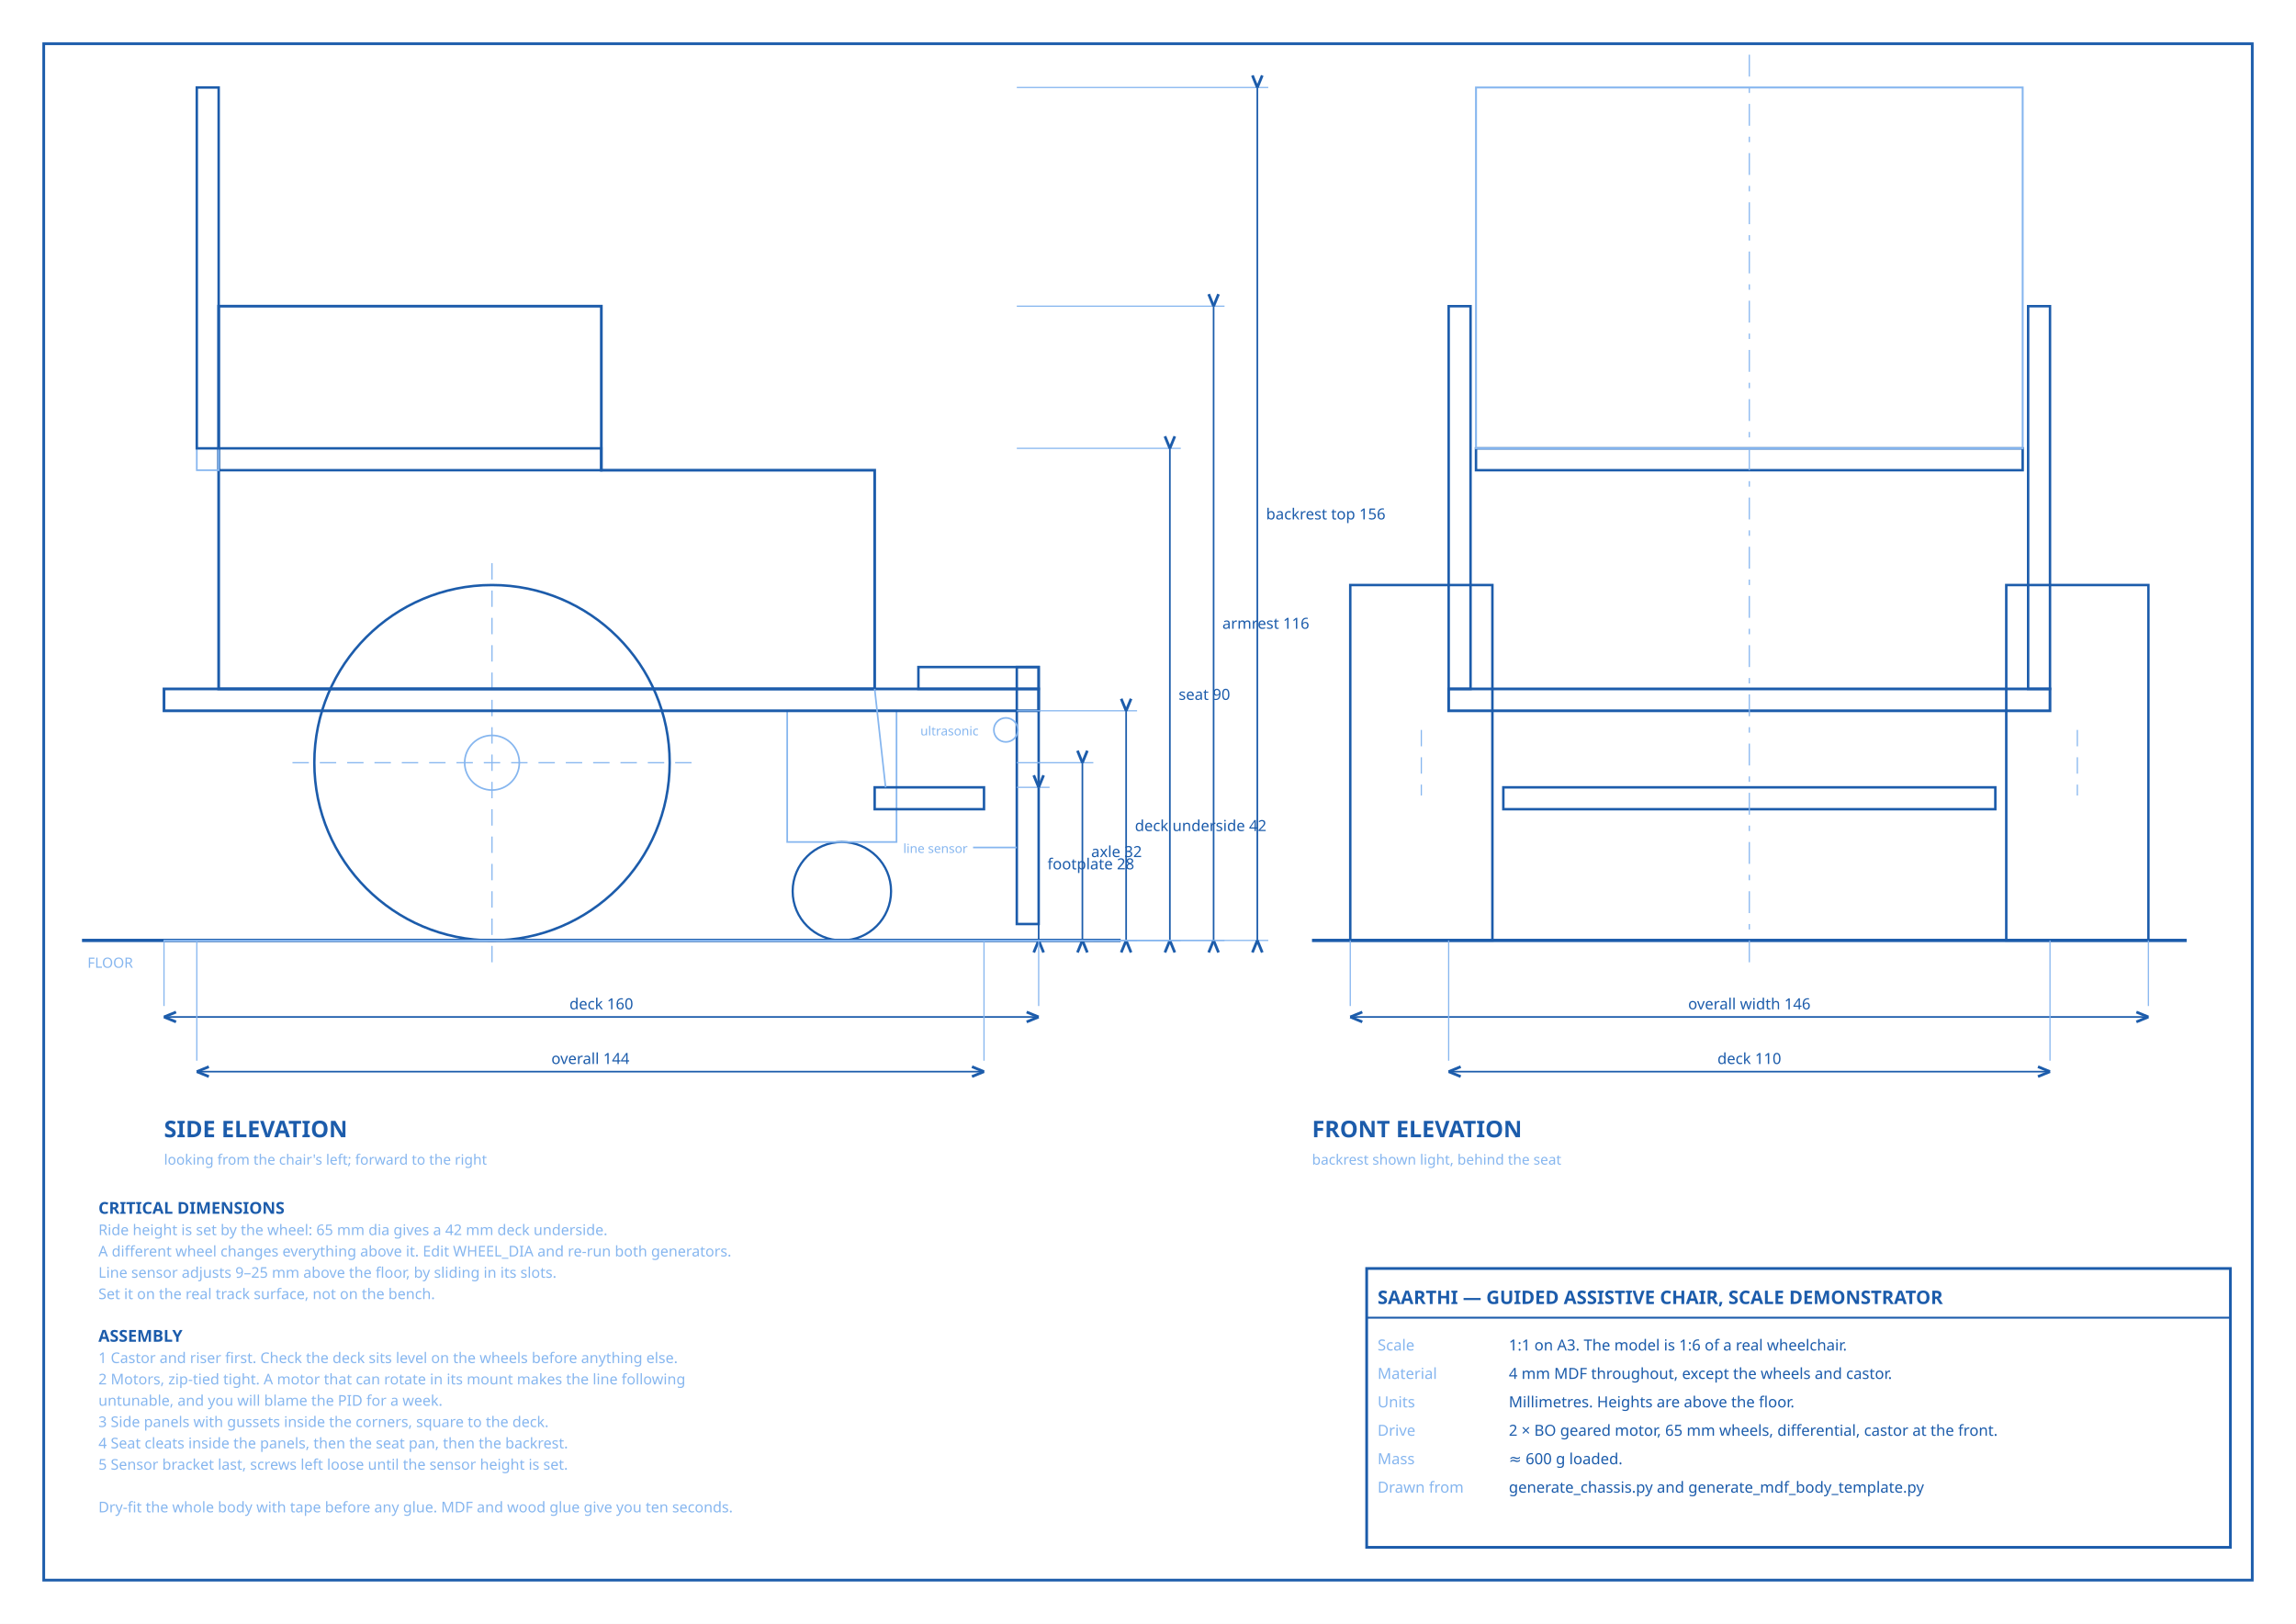
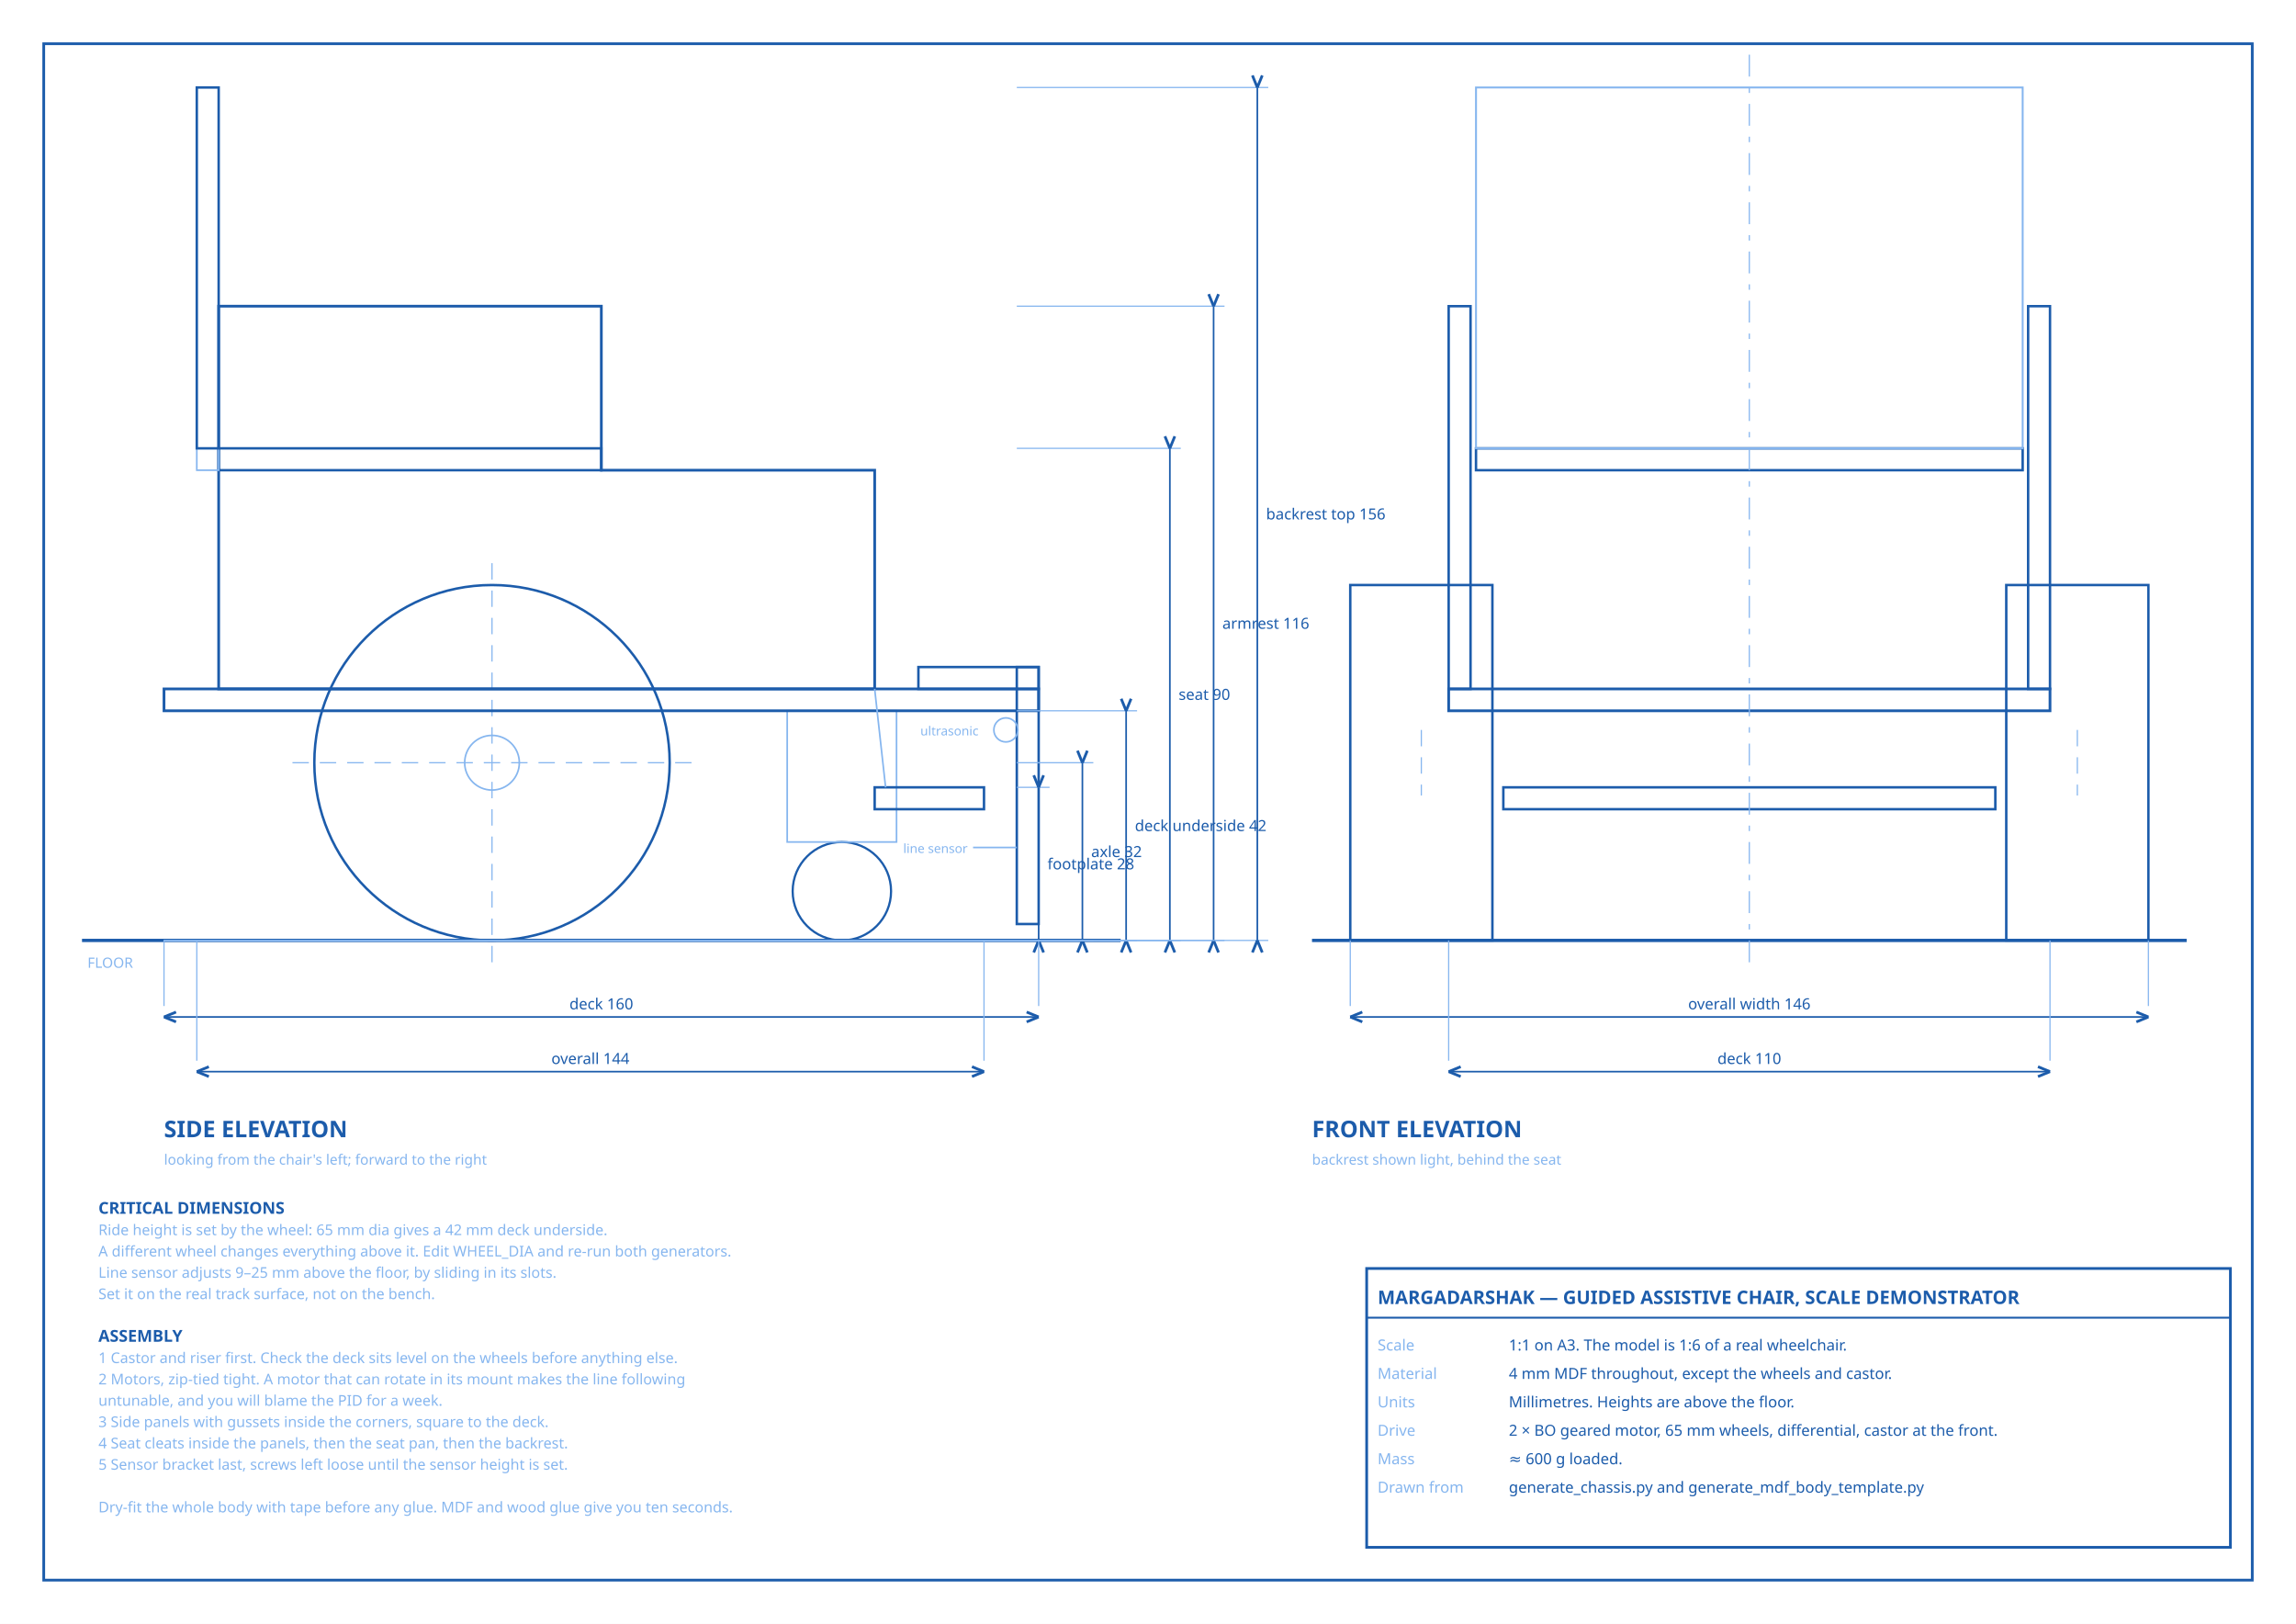
<svg xmlns="http://www.w3.org/2000/svg" width="420.0mm" height="297.0mm" viewBox="0 0 420.0 297.0">
  <rect width="420.0" height="297.0" fill="white" />
  <rect x="8.00" y="8.00" width="404.00" height="281.00" fill="none" stroke="#1c5cab" stroke-width="0.5" />
  <path d="M15.00,172.00 L205.00,172.00" stroke="#1c5cab" stroke-width="0.6" fill="none" />
  <text x="16.00" y="177.00" font-family="sans-serif" font-size="2.6" fill="#86b6ef" text-anchor="start" font-weight="normal">FLOOR</text>
  <circle cx="90.00" cy="139.50" r="32.50" fill="none" stroke="#1c5cab" stroke-width="0.45" />
  <circle cx="90.00" cy="139.50" r="5.00" fill="none" stroke="#86b6ef" stroke-width="0.3" />
  <path d="M53.50,139.50 L126.50,139.50" stroke="#86b6ef" stroke-width="0.22" fill="none" stroke-dasharray="3,2" />
  <path d="M90.00,103.00 L90.00,176.00" stroke="#86b6ef" stroke-width="0.22" fill="none" stroke-dasharray="3,2" />
  <circle cx="154.00" cy="163.00" r="9.00" fill="none" stroke="#1c5cab" stroke-width="0.4" />
  <rect x="144.00" y="130.00" width="20.00" height="24.00" fill="none" stroke="#86b6ef" stroke-width="0.3" />
  <rect x="30.00" y="126.00" width="160.00" height="4.00" fill="none" stroke="#1c5cab" stroke-width="0.5" />
  <path d="M40.00,126.00 L40.00,56.00 L110.00,56.00 L110.00,86.00 L160.00,86.00 L160.00,126.00 Z" fill="none" stroke="#1c5cab" stroke-width="0.5" />
  <rect x="40.00" y="82.00" width="70.00" height="4.00" fill="none" stroke="#1c5cab" stroke-width="0.45" />
  <rect x="36.00" y="82.00" width="4.00" height="4.00" fill="none" stroke="#86b6ef" stroke-width="0.3" />
  <rect x="36.00" y="16.00" width="4.00" height="66.00" fill="none" stroke="#1c5cab" stroke-width="0.45" />
  <rect x="160.00" y="144.00" width="20.00" height="4.00" fill="none" stroke="#1c5cab" stroke-width="0.45" />
  <path d="M160.00,126.00 L162.00,144.00" stroke="#86b6ef" stroke-width="0.3" fill="none" />
  <rect x="168.00" y="122.00" width="22.00" height="4.00" fill="none" stroke="#1c5cab" stroke-width="0.45" />
  <rect x="186.00" y="122.00" width="4.00" height="47.00" fill="none" stroke="#1c5cab" stroke-width="0.45" />
  <circle cx="184.00" cy="133.50" r="2.20" fill="none" stroke="#86b6ef" stroke-width="0.3" />
  <text x="179.00" y="134.50" font-family="sans-serif" font-size="2.3" fill="#86b6ef" text-anchor="end" font-weight="normal">ultrasonic</text>
  <path d="M178.00,155.00 L186.00,155.00" stroke="#86b6ef" stroke-width="0.3" fill="none" />
  <text x="177.00" y="156.00" font-family="sans-serif" font-size="2.3" fill="#86b6ef" text-anchor="end" font-weight="normal">line sensor</text>
  <path d="M30.00,172.00 L192.00,172.00" stroke="#86b6ef" stroke-width="0.22" fill="none" />
  <path d="M186.00,144.00 L192.00,144.00" stroke="#86b6ef" stroke-width="0.22" fill="none" />
  <path d="M190.00,172.00 L190.00,144.00" stroke="#1c5cab" stroke-width="0.3" fill="none" />
  <path d="M190.00,172.00 L189.10,174.20" stroke="#1c5cab" stroke-width="0.5" fill="none" />
  <path d="M190.00,172.00 L190.90,174.20" stroke="#1c5cab" stroke-width="0.5" fill="none" />
  <path d="M190.00,144.00 L190.90,141.80" stroke="#1c5cab" stroke-width="0.5" fill="none" />
  <path d="M190.00,144.00 L189.10,141.80" stroke="#1c5cab" stroke-width="0.5" fill="none" />
  <text x="191.60" y="159.00" font-family="sans-serif" font-size="2.8" fill="#1c5cab" text-anchor="start" font-weight="normal">footplate 28</text>
  <path d="M30.00,172.00 L200.00,172.00" stroke="#86b6ef" stroke-width="0.22" fill="none" />
  <path d="M186.00,139.50 L200.00,139.50" stroke="#86b6ef" stroke-width="0.22" fill="none" />
  <path d="M198.00,172.00 L198.00,139.50" stroke="#1c5cab" stroke-width="0.3" fill="none" />
  <path d="M198.00,172.00 L197.10,174.20" stroke="#1c5cab" stroke-width="0.5" fill="none" />
  <path d="M198.00,172.00 L198.90,174.20" stroke="#1c5cab" stroke-width="0.5" fill="none" />
  <path d="M198.00,139.50 L198.90,137.30" stroke="#1c5cab" stroke-width="0.5" fill="none" />
  <path d="M198.00,139.50 L197.10,137.30" stroke="#1c5cab" stroke-width="0.5" fill="none" />
  <text x="199.60" y="156.75" font-family="sans-serif" font-size="2.8" fill="#1c5cab" text-anchor="start" font-weight="normal">axle 32</text>
  <path d="M30.00,172.00 L208.00,172.00" stroke="#86b6ef" stroke-width="0.22" fill="none" />
  <path d="M186.00,130.00 L208.00,130.00" stroke="#86b6ef" stroke-width="0.22" fill="none" />
  <path d="M206.00,172.00 L206.00,130.00" stroke="#1c5cab" stroke-width="0.3" fill="none" />
  <path d="M206.00,172.00 L205.10,174.20" stroke="#1c5cab" stroke-width="0.5" fill="none" />
  <path d="M206.00,172.00 L206.90,174.20" stroke="#1c5cab" stroke-width="0.5" fill="none" />
  <path d="M206.00,130.00 L206.90,127.80" stroke="#1c5cab" stroke-width="0.5" fill="none" />
  <path d="M206.00,130.00 L205.10,127.80" stroke="#1c5cab" stroke-width="0.5" fill="none" />
  <text x="207.60" y="152.00" font-family="sans-serif" font-size="2.8" fill="#1c5cab" text-anchor="start" font-weight="normal">deck underside 42</text>
  <path d="M30.00,172.00 L216.00,172.00" stroke="#86b6ef" stroke-width="0.22" fill="none" />
  <path d="M186.00,82.00 L216.00,82.00" stroke="#86b6ef" stroke-width="0.22" fill="none" />
  <path d="M214.00,172.00 L214.00,82.00" stroke="#1c5cab" stroke-width="0.3" fill="none" />
  <path d="M214.00,172.00 L213.10,174.20" stroke="#1c5cab" stroke-width="0.5" fill="none" />
  <path d="M214.00,172.00 L214.90,174.20" stroke="#1c5cab" stroke-width="0.5" fill="none" />
  <path d="M214.00,82.00 L214.90,79.80" stroke="#1c5cab" stroke-width="0.5" fill="none" />
  <path d="M214.00,82.00 L213.10,79.80" stroke="#1c5cab" stroke-width="0.5" fill="none" />
  <text x="215.60" y="128.00" font-family="sans-serif" font-size="2.8" fill="#1c5cab" text-anchor="start" font-weight="normal">seat 90</text>
  <path d="M30.00,172.00 L224.00,172.00" stroke="#86b6ef" stroke-width="0.22" fill="none" />
  <path d="M186.00,56.00 L224.00,56.00" stroke="#86b6ef" stroke-width="0.22" fill="none" />
  <path d="M222.00,172.00 L222.00,56.00" stroke="#1c5cab" stroke-width="0.3" fill="none" />
  <path d="M222.00,172.00 L221.10,174.20" stroke="#1c5cab" stroke-width="0.5" fill="none" />
  <path d="M222.00,172.00 L222.90,174.20" stroke="#1c5cab" stroke-width="0.5" fill="none" />
  <path d="M222.00,56.00 L222.90,53.80" stroke="#1c5cab" stroke-width="0.5" fill="none" />
  <path d="M222.00,56.00 L221.10,53.80" stroke="#1c5cab" stroke-width="0.5" fill="none" />
  <text x="223.60" y="115.00" font-family="sans-serif" font-size="2.8" fill="#1c5cab" text-anchor="start" font-weight="normal">armrest 116</text>
  <path d="M30.00,172.00 L232.00,172.00" stroke="#86b6ef" stroke-width="0.22" fill="none" />
  <path d="M186.00,16.00 L232.00,16.00" stroke="#86b6ef" stroke-width="0.22" fill="none" />
  <path d="M230.00,172.00 L230.00,16.00" stroke="#1c5cab" stroke-width="0.3" fill="none" />
  <path d="M230.00,172.00 L229.10,174.20" stroke="#1c5cab" stroke-width="0.5" fill="none" />
  <path d="M230.00,172.00 L230.90,174.20" stroke="#1c5cab" stroke-width="0.5" fill="none" />
  <path d="M230.00,16.00 L230.90,13.80" stroke="#1c5cab" stroke-width="0.5" fill="none" />
  <path d="M230.00,16.00 L229.10,13.80" stroke="#1c5cab" stroke-width="0.5" fill="none" />
  <text x="231.60" y="95.00" font-family="sans-serif" font-size="2.8" fill="#1c5cab" text-anchor="start" font-weight="normal">backrest top 156</text>
  <path d="M30.00,172.00 L30.00,184.00" stroke="#86b6ef" stroke-width="0.22" fill="none" />
  <path d="M190.00,172.00 L190.00,184.00" stroke="#86b6ef" stroke-width="0.22" fill="none" />
  <path d="M30.00,186.00 L190.00,186.00" stroke="#1c5cab" stroke-width="0.3" fill="none" />
  <path d="M30.00,186.00 L32.20,186.90" stroke="#1c5cab" stroke-width="0.5" fill="none" />
  <path d="M30.00,186.00 L32.20,185.10" stroke="#1c5cab" stroke-width="0.5" fill="none" />
  <path d="M190.00,186.00 L187.80,185.10" stroke="#1c5cab" stroke-width="0.5" fill="none" />
  <path d="M190.00,186.00 L187.80,186.90" stroke="#1c5cab" stroke-width="0.5" fill="none" />
  <text x="110.00" y="184.60" font-family="sans-serif" font-size="2.8" fill="#1c5cab" text-anchor="middle" font-weight="normal">deck 160</text>
  <path d="M36.00,172.00 L36.00,194.00" stroke="#86b6ef" stroke-width="0.22" fill="none" />
  <path d="M180.00,172.00 L180.00,194.00" stroke="#86b6ef" stroke-width="0.22" fill="none" />
  <path d="M36.00,196.00 L180.00,196.00" stroke="#1c5cab" stroke-width="0.3" fill="none" />
  <path d="M36.00,196.00 L38.20,196.90" stroke="#1c5cab" stroke-width="0.5" fill="none" />
  <path d="M36.00,196.00 L38.20,195.10" stroke="#1c5cab" stroke-width="0.5" fill="none" />
  <path d="M180.00,196.00 L177.80,195.10" stroke="#1c5cab" stroke-width="0.5" fill="none" />
  <path d="M180.00,196.00 L177.80,196.90" stroke="#1c5cab" stroke-width="0.5" fill="none" />
  <text x="108.00" y="194.60" font-family="sans-serif" font-size="2.8" fill="#1c5cab" text-anchor="middle" font-weight="normal">overall 144</text>
  <text x="30.00" y="208.00" font-family="sans-serif" font-size="4.2" fill="#1c5cab" text-anchor="start" font-weight="bold">SIDE ELEVATION</text>
  <text x="30.00" y="213.00" font-family="sans-serif" font-size="2.6" fill="#86b6ef" text-anchor="start" font-weight="normal">looking from the chair's left; forward to the right</text>
  <path d="M240.00,172.00 L400.00,172.00" stroke="#1c5cab" stroke-width="0.6" fill="none" />
  <rect x="247.00" y="107.00" width="26.00" height="65.00" fill="none" stroke="#1c5cab" stroke-width="0.45" />
  <path d="M260.00,133.50 L260.00,145.50" stroke="#86b6ef" stroke-width="0.22" fill="none" stroke-dasharray="3,2" />
  <rect x="367.00" y="107.00" width="26.00" height="65.00" fill="none" stroke="#1c5cab" stroke-width="0.45" />
  <path d="M380.00,133.50 L380.00,145.50" stroke="#86b6ef" stroke-width="0.22" fill="none" stroke-dasharray="3,2" />
  <rect x="265.00" y="126.00" width="110.00" height="4.00" fill="none" stroke="#1c5cab" stroke-width="0.5" />
  <rect x="265.00" y="56.00" width="4.00" height="70.00" fill="none" stroke="#1c5cab" stroke-width="0.45" />
  <rect x="371.00" y="56.00" width="4.00" height="70.00" fill="none" stroke="#1c5cab" stroke-width="0.45" />
  <rect x="270.00" y="82.00" width="100.00" height="4.00" fill="none" stroke="#1c5cab" stroke-width="0.45" />
  <rect x="270.00" y="16.00" width="100.00" height="66.00" fill="none" stroke="#86b6ef" stroke-width="0.35" />
  <rect x="275.00" y="144.00" width="90.00" height="4.00" fill="none" stroke="#1c5cab" stroke-width="0.45" />
  <path d="M320.00,176.00 L320.00,10.00" stroke="#86b6ef" stroke-width="0.22" fill="none" stroke-dasharray="4,2,1,2" />
  <path d="M247.00,172.00 L247.00,184.00" stroke="#86b6ef" stroke-width="0.22" fill="none" />
  <path d="M393.00,172.00 L393.00,184.00" stroke="#86b6ef" stroke-width="0.22" fill="none" />
  <path d="M247.00,186.00 L393.00,186.00" stroke="#1c5cab" stroke-width="0.3" fill="none" />
  <path d="M247.00,186.00 L249.20,186.90" stroke="#1c5cab" stroke-width="0.5" fill="none" />
  <path d="M247.00,186.00 L249.20,185.10" stroke="#1c5cab" stroke-width="0.5" fill="none" />
  <path d="M393.00,186.00 L390.80,185.10" stroke="#1c5cab" stroke-width="0.5" fill="none" />
  <path d="M393.00,186.00 L390.80,186.90" stroke="#1c5cab" stroke-width="0.5" fill="none" />
  <text x="320.00" y="184.60" font-family="sans-serif" font-size="2.8" fill="#1c5cab" text-anchor="middle" font-weight="normal">overall width 146</text>
  <path d="M265.00,172.00 L265.00,194.00" stroke="#86b6ef" stroke-width="0.22" fill="none" />
  <path d="M375.00,172.00 L375.00,194.00" stroke="#86b6ef" stroke-width="0.22" fill="none" />
  <path d="M265.00,196.00 L375.00,196.00" stroke="#1c5cab" stroke-width="0.3" fill="none" />
  <path d="M265.00,196.00 L267.20,196.90" stroke="#1c5cab" stroke-width="0.5" fill="none" />
  <path d="M265.00,196.00 L267.20,195.10" stroke="#1c5cab" stroke-width="0.5" fill="none" />
  <path d="M375.00,196.00 L372.80,195.10" stroke="#1c5cab" stroke-width="0.5" fill="none" />
  <path d="M375.00,196.00 L372.80,196.90" stroke="#1c5cab" stroke-width="0.5" fill="none" />
  <text x="320.00" y="194.60" font-family="sans-serif" font-size="2.8" fill="#1c5cab" text-anchor="middle" font-weight="normal">deck 110</text>
  <text x="240.00" y="208.00" font-family="sans-serif" font-size="4.2" fill="#1c5cab" text-anchor="start" font-weight="bold">FRONT ELEVATION</text>
  <text x="240.00" y="213.00" font-family="sans-serif" font-size="2.6" fill="#86b6ef" text-anchor="start" font-weight="normal">backrest shown light, behind the seat</text>
  <text x="18.00" y="222.00" font-family="sans-serif" font-size="3.0" fill="#1c5cab" text-anchor="start" font-weight="bold">CRITICAL DIMENSIONS</text>
  <text x="18.00" y="225.90" font-family="sans-serif" font-size="2.7" fill="#86b6ef" text-anchor="start" font-weight="normal">Ride height is set by the wheel: 65 mm dia gives a 42 mm deck underside.</text>
  <text x="18.00" y="229.80" font-family="sans-serif" font-size="2.7" fill="#86b6ef" text-anchor="start" font-weight="normal">A different wheel changes everything above it. Edit WHEEL_DIA and re-run both generators.</text>
  <text x="18.00" y="233.70" font-family="sans-serif" font-size="2.7" fill="#86b6ef" text-anchor="start" font-weight="normal">Line sensor adjusts 9–25 mm above the floor, by sliding in its slots.</text>
  <text x="18.00" y="237.60" font-family="sans-serif" font-size="2.7" fill="#86b6ef" text-anchor="start" font-weight="normal">Set it on the real track surface, not on the bench.</text>
  <text x="18.00" y="245.40" font-family="sans-serif" font-size="3.0" fill="#1c5cab" text-anchor="start" font-weight="bold">ASSEMBLY</text>
  <text x="18.00" y="249.30" font-family="sans-serif" font-size="2.7" fill="#86b6ef" text-anchor="start" font-weight="normal">1  Castor and riser first. Check the deck sits level on the wheels before anything else.</text>
  <text x="18.00" y="253.20" font-family="sans-serif" font-size="2.7" fill="#86b6ef" text-anchor="start" font-weight="normal">2  Motors, zip-tied tight. A motor that can rotate in its mount makes the line following</text>
  <text x="18.00" y="257.10" font-family="sans-serif" font-size="2.7" fill="#86b6ef" text-anchor="start" font-weight="normal">   untunable, and you will blame the PID for a week.</text>
  <text x="18.00" y="261.00" font-family="sans-serif" font-size="2.7" fill="#86b6ef" text-anchor="start" font-weight="normal">3  Side panels with gussets inside the corners, square to the deck.</text>
  <text x="18.00" y="264.90" font-family="sans-serif" font-size="2.7" fill="#86b6ef" text-anchor="start" font-weight="normal">4  Seat cleats inside the panels, then the seat pan, then the backrest.</text>
  <text x="18.00" y="268.80" font-family="sans-serif" font-size="2.7" fill="#86b6ef" text-anchor="start" font-weight="normal">5  Sensor bracket last, screws left loose until the sensor height is set.</text>
  <text x="18.00" y="276.60" font-family="sans-serif" font-size="2.7" fill="#86b6ef" text-anchor="start" font-weight="normal">Dry-fit the whole body with tape before any glue. MDF and wood glue give you ten seconds.</text>
  <rect x="250.00" y="232.00" width="158.00" height="51.00" fill="none" stroke="#1c5cab" stroke-width="0.5" />
  <path d="M250.00,241.00 L408.00,241.00" stroke="#1c5cab" stroke-width="0.35" fill="none" />
-   <text x="252.00" y="238.50" font-family="sans-serif" font-size="3.4" fill="#1c5cab" text-anchor="start" font-weight="bold">SAARTHI — GUIDED ASSISTIVE CHAIR, SCALE DEMONSTRATOR</text>
+   <text x="252.00" y="238.50" font-family="sans-serif" font-size="3.4" fill="#1c5cab" text-anchor="start" font-weight="bold">MARGADARSHAK — GUIDED ASSISTIVE CHAIR, SCALE DEMONSTRATOR</text>
  <text x="252.00" y="247.00" font-family="sans-serif" font-size="2.8" fill="#86b6ef" text-anchor="start" font-weight="normal">Scale</text>
  <text x="276.00" y="247.00" font-family="sans-serif" font-size="2.8" fill="#1c5cab" text-anchor="start" font-weight="normal">1:1 on A3.  The model is 1:6 of a real wheelchair.</text>
  <text x="252.00" y="252.20" font-family="sans-serif" font-size="2.8" fill="#86b6ef" text-anchor="start" font-weight="normal">Material</text>
  <text x="276.00" y="252.20" font-family="sans-serif" font-size="2.8" fill="#1c5cab" text-anchor="start" font-weight="normal">4 mm MDF throughout, except the wheels and castor.</text>
  <text x="252.00" y="257.40" font-family="sans-serif" font-size="2.8" fill="#86b6ef" text-anchor="start" font-weight="normal">Units</text>
  <text x="276.00" y="257.40" font-family="sans-serif" font-size="2.8" fill="#1c5cab" text-anchor="start" font-weight="normal">Millimetres. Heights are above the floor.</text>
  <text x="252.00" y="262.60" font-family="sans-serif" font-size="2.8" fill="#86b6ef" text-anchor="start" font-weight="normal">Drive</text>
  <text x="276.00" y="262.60" font-family="sans-serif" font-size="2.8" fill="#1c5cab" text-anchor="start" font-weight="normal">2 × BO geared motor, 65 mm wheels, differential, castor at the front.</text>
  <text x="252.00" y="267.80" font-family="sans-serif" font-size="2.8" fill="#86b6ef" text-anchor="start" font-weight="normal">Mass</text>
  <text x="276.00" y="267.80" font-family="sans-serif" font-size="2.8" fill="#1c5cab" text-anchor="start" font-weight="normal">≈ 600 g loaded.</text>
  <text x="252.00" y="273.00" font-family="sans-serif" font-size="2.8" fill="#86b6ef" text-anchor="start" font-weight="normal">Drawn from</text>
  <text x="276.00" y="273.00" font-family="sans-serif" font-size="2.8" fill="#1c5cab" text-anchor="start" font-weight="normal">generate_chassis.py and generate_mdf_body_template.py</text>
</svg>
